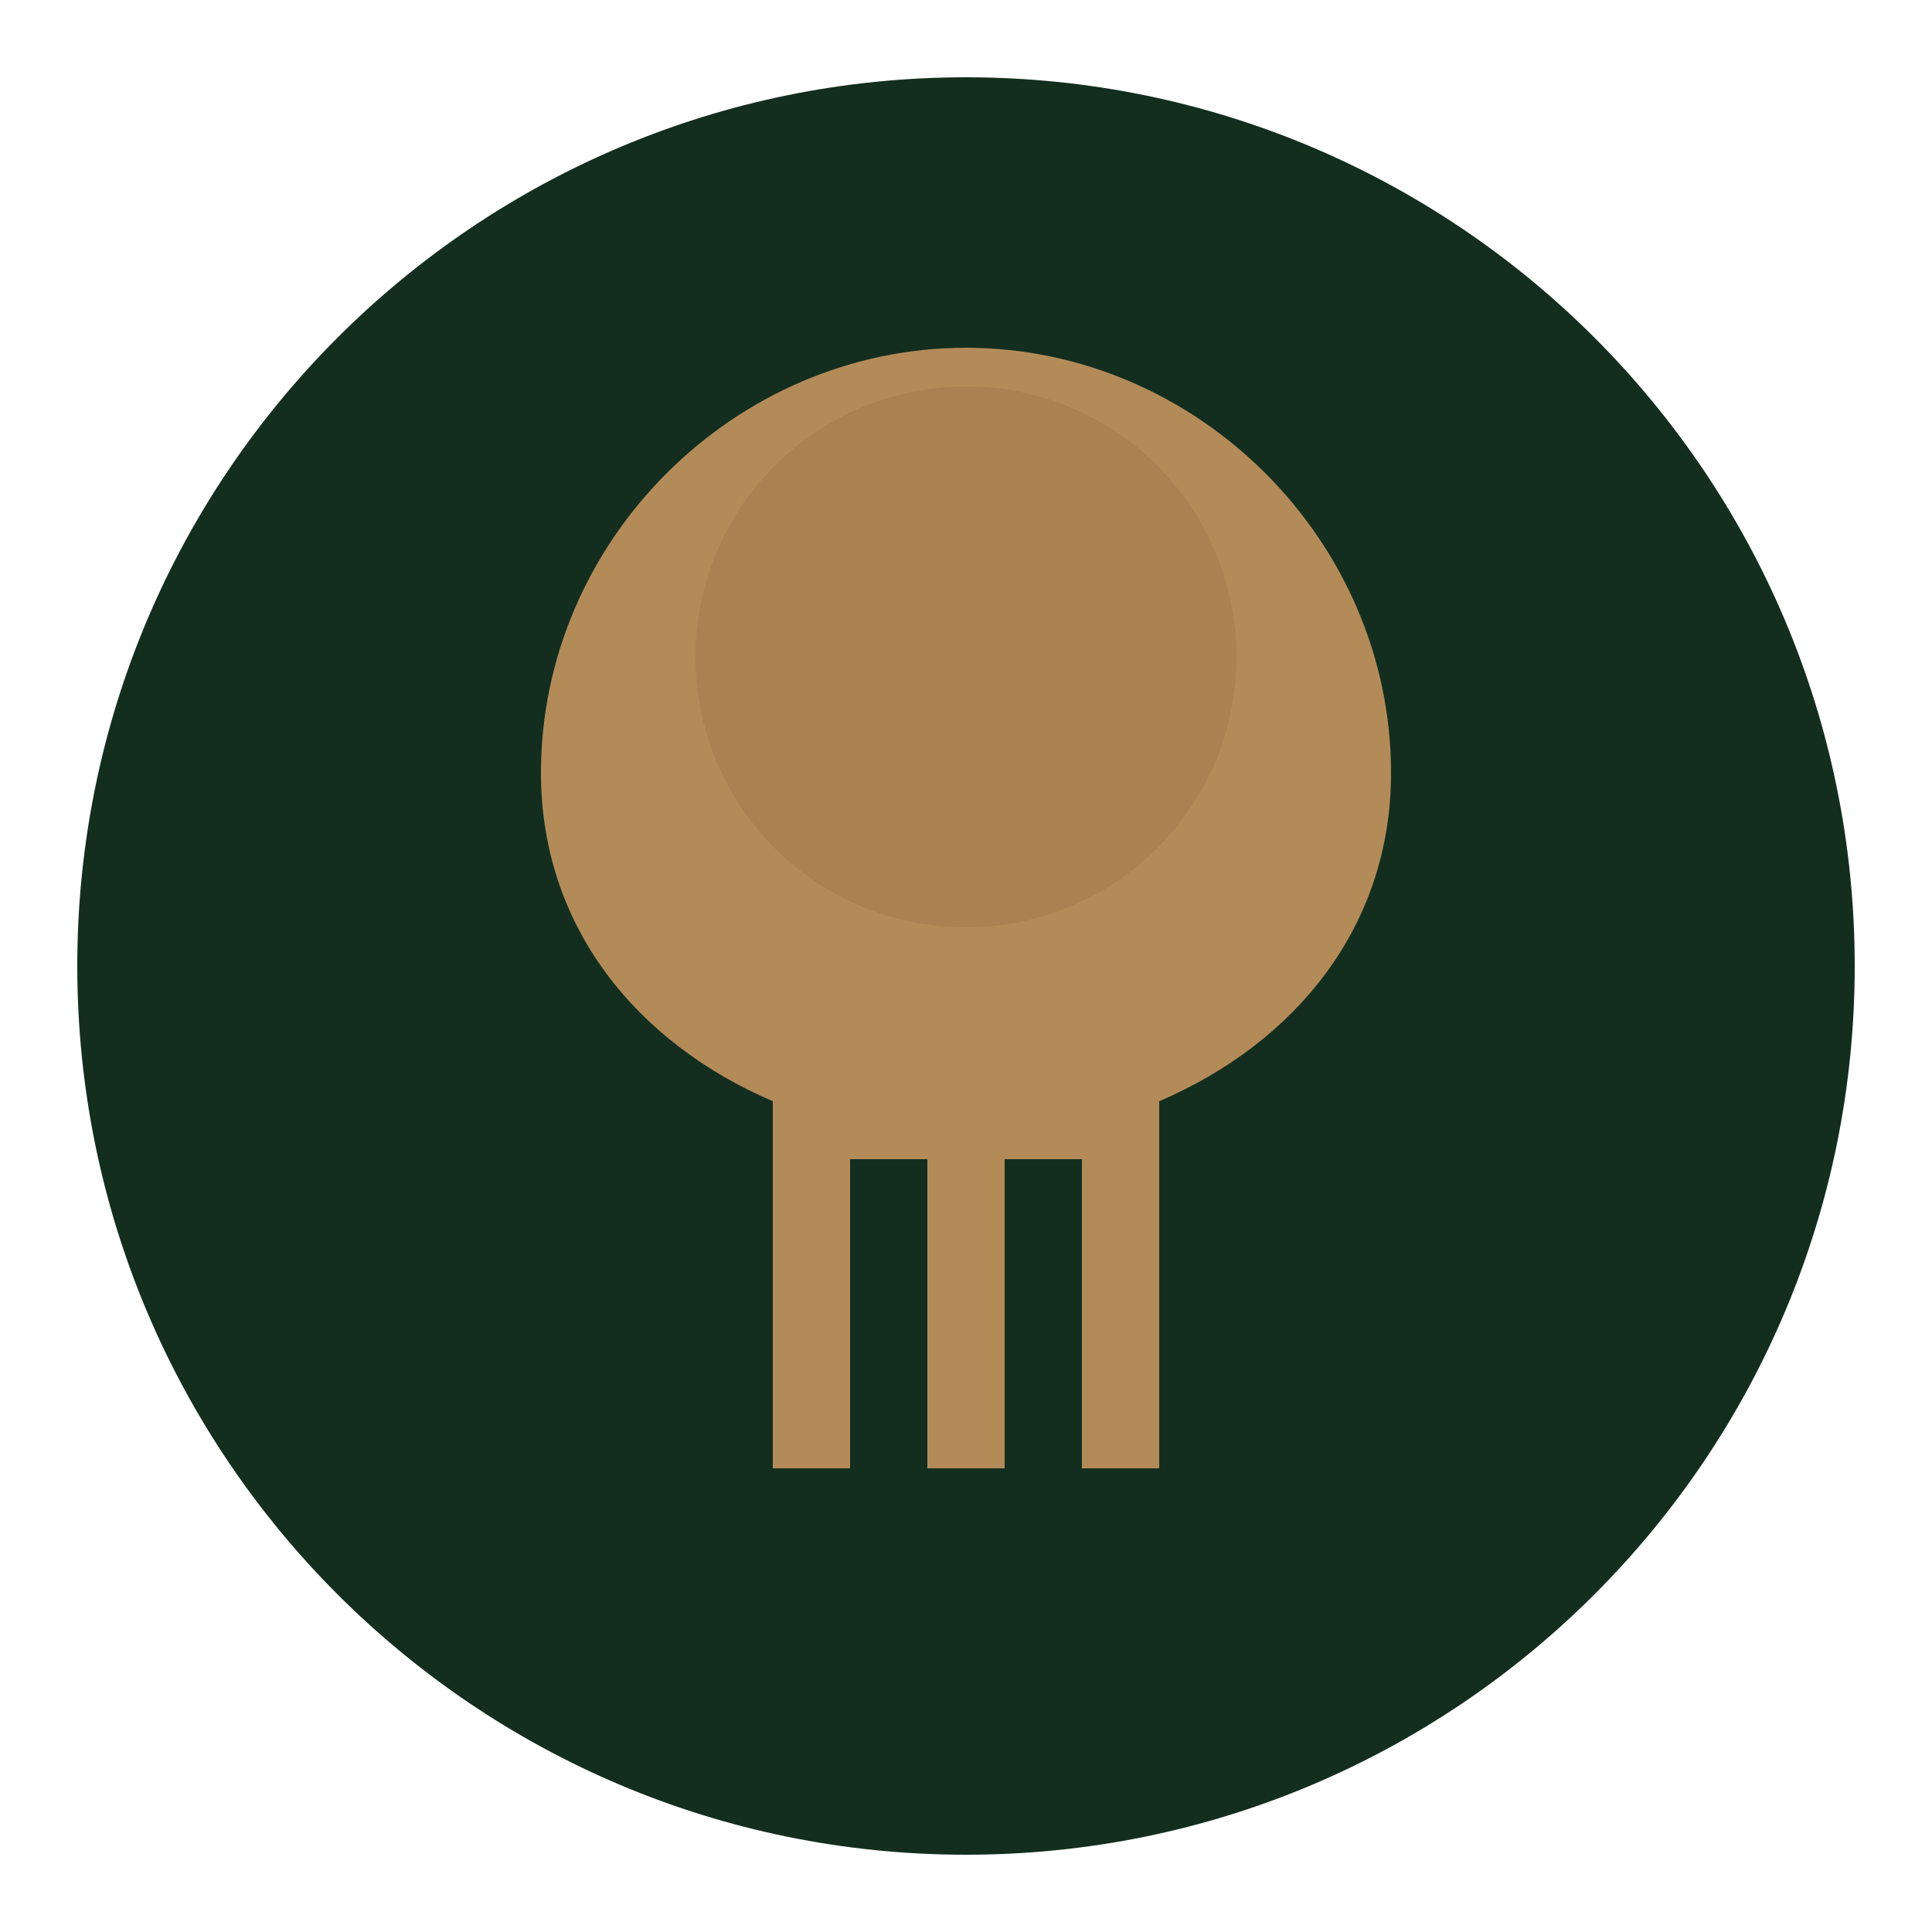
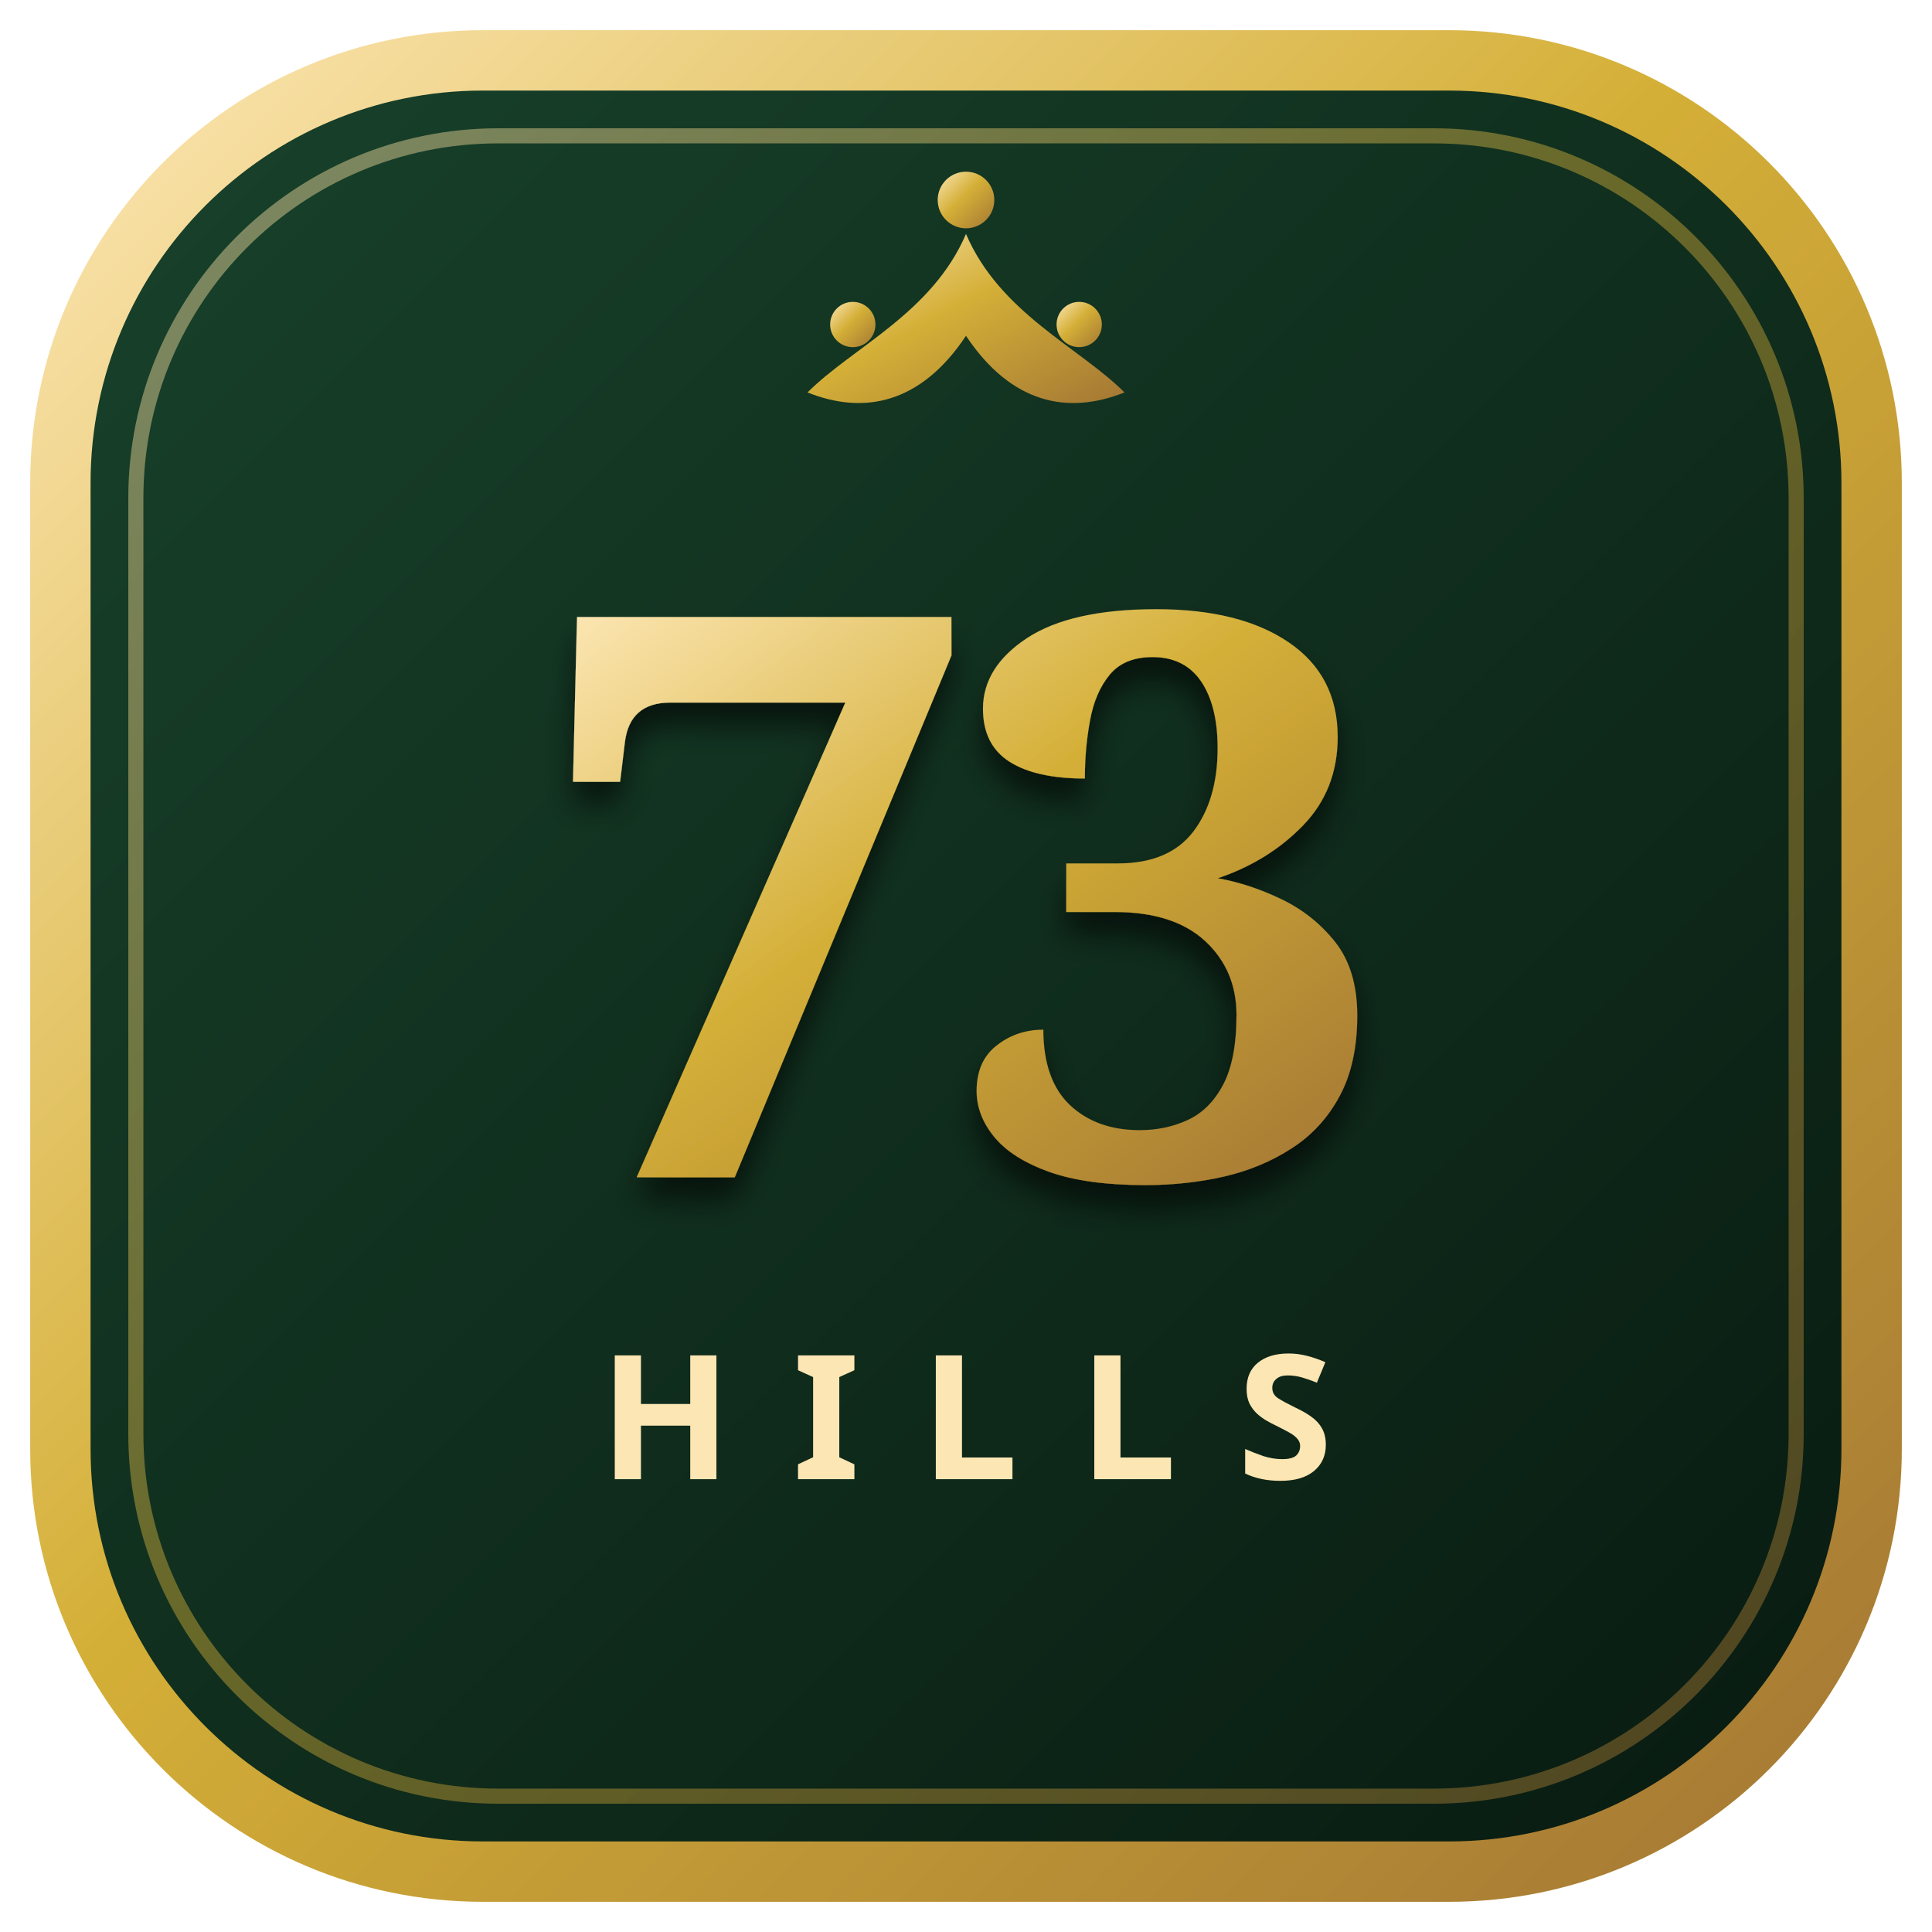
- <svg xmlns="http://www.w3.org/2000/svg" viewBox="0 0 100 100" width="100" height="100">
-   <circle cx="50" cy="50" r="46" fill="#132E1F" />
-   <path d="M50 18 C38 18 28 28 28 40 C28 48 33 54 40 57 L40 76 L44 76 L44 60 L48 60 L48 76 L52 76 L52 60 L56 60 L56 76 L60 76 L60 57 C67 54 72 48 72 40 C72 28 62 18 50 18 Z" fill="#B38B59" />
-   <circle cx="50" cy="34" r="14" fill="#9E7443" opacity="0.4" />
+ <svg xmlns="http://www.w3.org/2000/svg" viewBox="0 0 128 128" width="100%" height="100%">
+   <defs>
+     <linearGradient id="bgGrad" x1="0%" y1="0%" x2="100%" y2="100%">
+       <stop offset="0%" stop-color="#18422B" />
+       <stop offset="100%" stop-color="#081A10" />
+     </linearGradient>
+     <linearGradient id="goldGrad" x1="0%" y1="0%" x2="100%" y2="100%">
+       <stop offset="0%" stop-color="#FCE6B3" />
+       <stop offset="45%" stop-color="#D4AF37" />
+       <stop offset="100%" stop-color="#A47734" />
+     </linearGradient>
+     <filter id="goldGlow" x="-20%" y="-20%" width="140%" height="140%">
+       <feDropShadow dx="0" dy="1.5" stdDeviation="1" flood-color="#000000" flood-opacity="0.6" />
+     </filter>
+   </defs>
+   <rect x="4" y="4" width="120" height="120" rx="28" fill="url(#bgGrad)" stroke="url(#goldGrad)" stroke-width="4" />
+   <rect x="9" y="9" width="110" height="110" rx="24" fill="none" stroke="url(#goldGrad)" stroke-width="1" stroke-opacity="0.45" />
+   <g transform="translate(64, 26) scale(0.75)" fill="url(#goldGrad)">
+     <path d="M0 -14 C3 -7 10 -4 14 0 C9 2 4 1 0 -5 C-4 1 -9 2 -14 0 C-10 -4 -3 -7 0 -14 Z" />
+     <circle cx="0" cy="-17" r="2.5" />
+     <circle cx="-10" cy="-6" r="2" />
+     <circle cx="10" cy="-6" r="2" />
+   </g>
+   <text x="64" y="78" font-family="'Cormorant Garamond', 'Georgia', 'Playfair Display', serif" font-size="52" font-weight="800" letter-spacing="-1.5" fill="url(#goldGrad)" text-anchor="middle" filter="url(#goldGlow)">73</text>
+   <text x="64" y="98" font-family="'Plus Jakarta Sans', 'Segoe UI', sans-serif" font-size="11.5" font-weight="800" letter-spacing="4" fill="#FCE6B3" text-anchor="middle">HILLS</text>
</svg>
